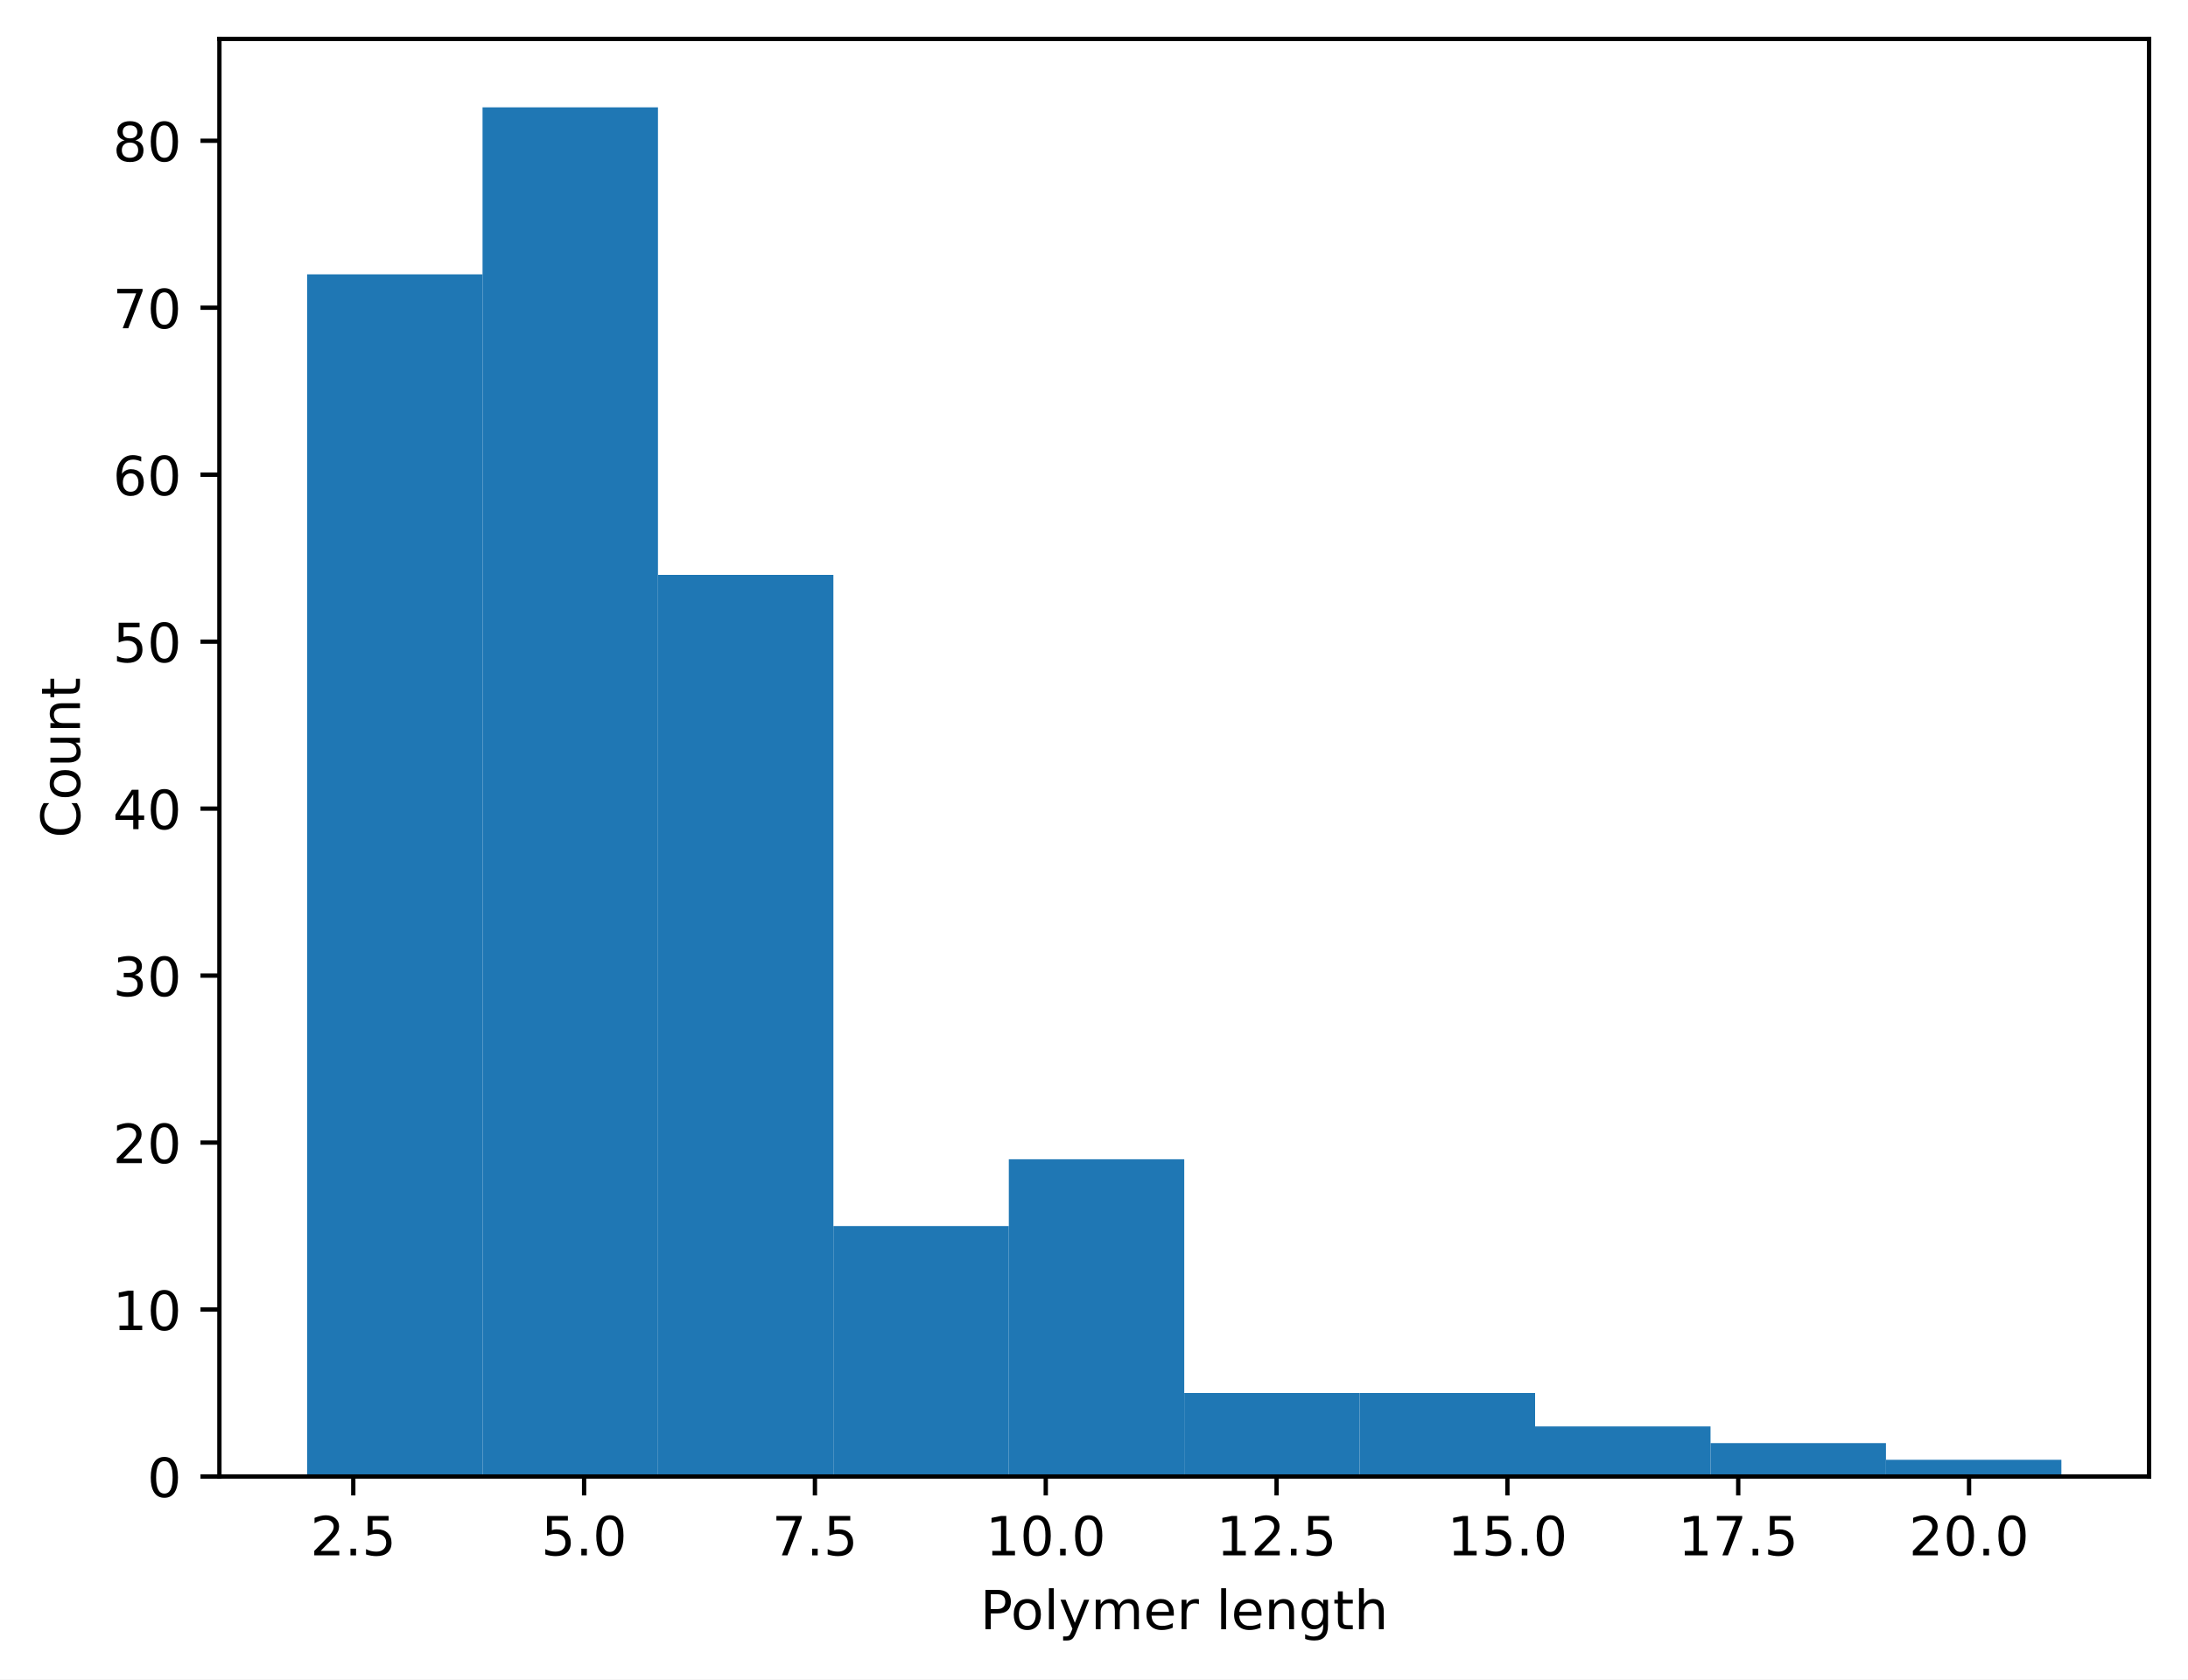
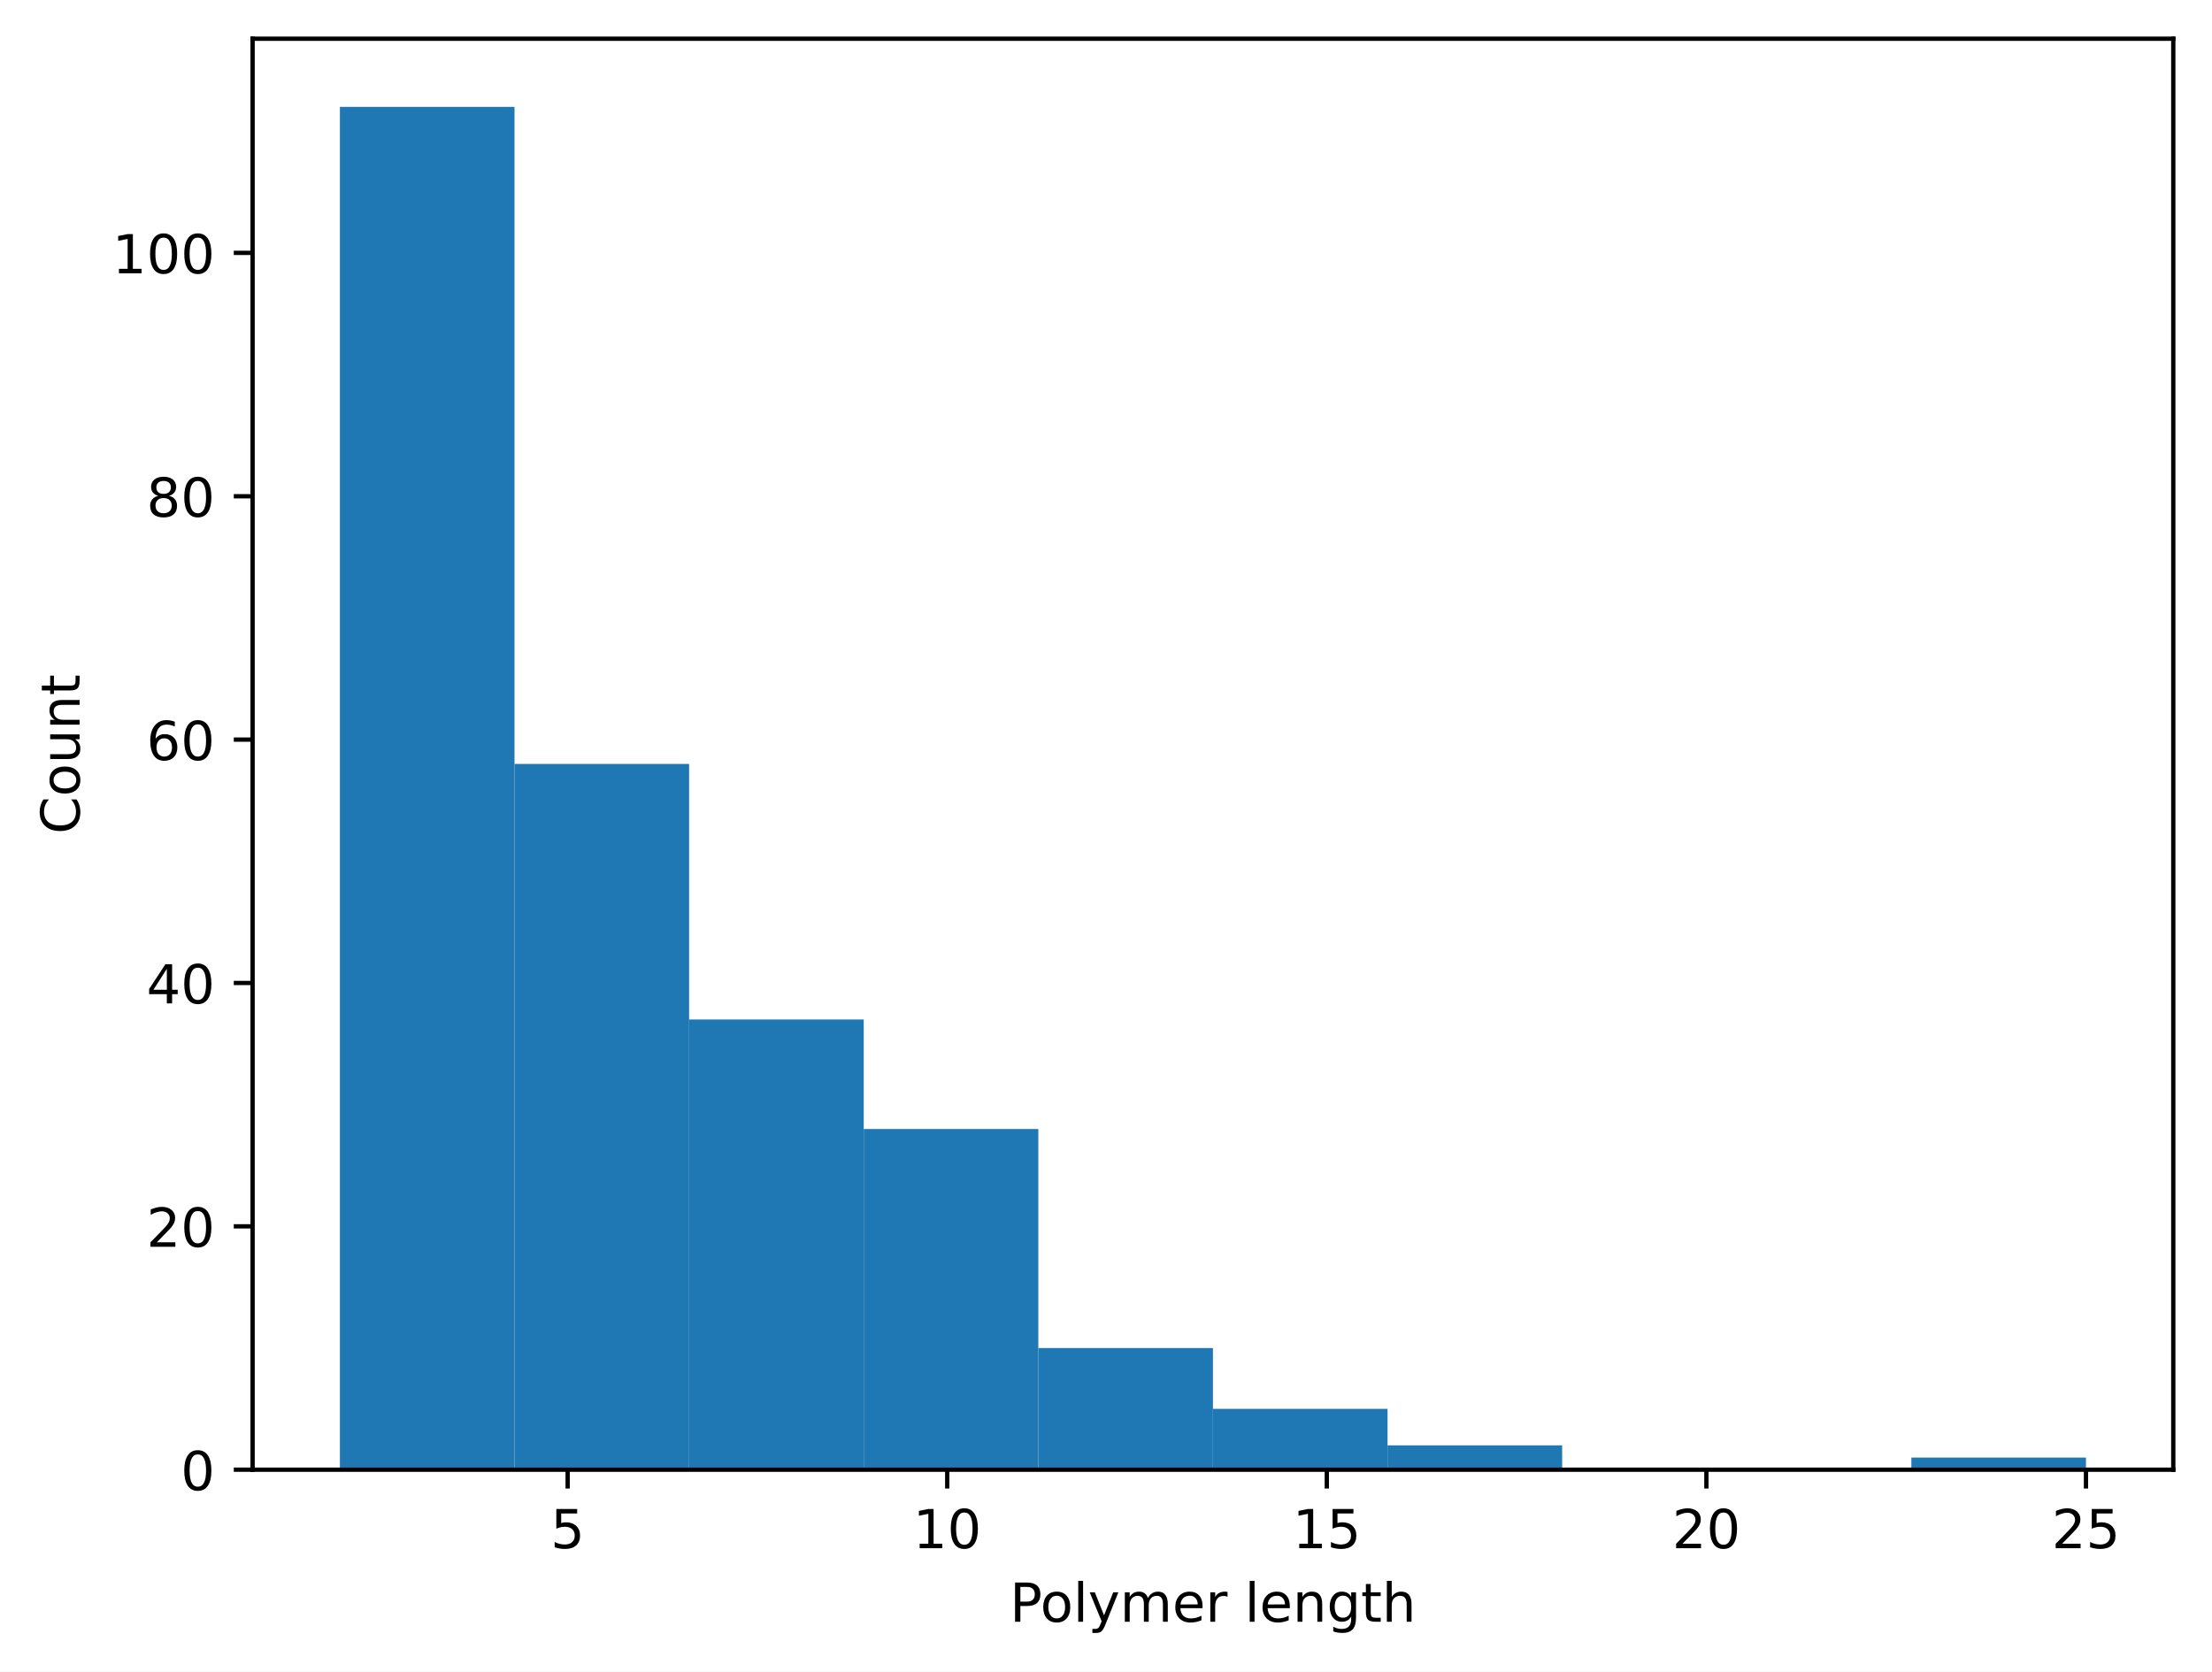
- <svg xmlns="http://www.w3.org/2000/svg" xmlns:xlink="http://www.w3.org/1999/xlink" width="404.923pt" height="310.868pt" viewBox="0 0 404.923 310.868" version="1.1">
+ <svg xmlns="http://www.w3.org/2000/svg" xmlns:xlink="http://www.w3.org/1999/xlink" width="411.286pt" height="310.868pt" viewBox="0 0 411.286 310.868" version="1.1">
  <defs>
    <style type="text/css">*{stroke-linejoin: round; stroke-linecap: butt}</style>
  </defs>
  <g id="figure_1">
    <g id="patch_1">
-       <path d="M 0 310.868  L 404.923 310.868  L 404.923 0  L 0 0  z " style="fill: #ffffff" />
+       <path d="M 0 310.868  L 411.286 310.868  L 411.286 0  L 0 0  z " style="fill: #ffffff" />
    </g>
    <g id="axes_1">
      <g id="patch_2">
-         <path d="M 40.603 273.312  L 397.723 273.312  L 397.723 7.2  L 40.603 7.2  z " style="fill: #ffffff" />
+         <path d="M 46.966 273.312  L 404.086 273.312  L 404.086 7.2  L 46.966 7.2  z " style="fill: #ffffff" />
      </g>
      <g id="patch_3">
-         <path d="M 56.836 273.312  L 89.301 273.312  L 89.301 50.779  L 56.836 50.779  z " clip-path="url(#p123a7ce72e)" style="fill: #1f77b4" />
+         <path d="M 63.198 273.312  L 95.664 273.312  L 95.664 19.872  L 63.198 19.872  z " clip-path="url(#peb56e2e32e)" style="fill: #1f77b4" />
      </g>
      <g id="patch_4">
-         <path d="M 89.301 273.312  L 121.767 273.312  L 121.767 19.872  L 89.301 19.872  z " clip-path="url(#p123a7ce72e)" style="fill: #1f77b4" />
+         <path d="M 95.664 273.312  L 128.129 273.312  L 128.129 142.066  L 95.664 142.066  z " clip-path="url(#peb56e2e32e)" style="fill: #1f77b4" />
      </g>
      <g id="patch_5">
-         <path d="M 121.767 273.312  L 154.232 273.312  L 154.232 106.412  L 121.767 106.412  z " clip-path="url(#p123a7ce72e)" style="fill: #1f77b4" />
+         <path d="M 128.129 273.312  L 160.595 273.312  L 160.595 189.586  L 128.129 189.586  z " clip-path="url(#peb56e2e32e)" style="fill: #1f77b4" />
      </g>
      <g id="patch_6">
-         <path d="M 154.232 273.312  L 186.698 273.312  L 186.698 226.951  L 154.232 226.951  z " clip-path="url(#p123a7ce72e)" style="fill: #1f77b4" />
+         <path d="M 160.595 273.312  L 193.06 273.312  L 193.06 209.952  L 160.595 209.952  z " clip-path="url(#peb56e2e32e)" style="fill: #1f77b4" />
      </g>
      <g id="patch_7">
-         <path d="M 186.698 273.312  L 219.163 273.312  L 219.163 214.588  L 186.698 214.588  z " clip-path="url(#p123a7ce72e)" style="fill: #1f77b4" />
+         <path d="M 193.06 273.312  L 225.526 273.312  L 225.526 250.683  L 193.06 250.683  z " clip-path="url(#peb56e2e32e)" style="fill: #1f77b4" />
      </g>
      <g id="patch_8">
-         <path d="M 219.163 273.312  L 251.629 273.312  L 251.629 257.858  L 219.163 257.858  z " clip-path="url(#p123a7ce72e)" style="fill: #1f77b4" />
+         <path d="M 225.526 273.312  L 257.991 273.312  L 257.991 261.998  L 225.526 261.998  z " clip-path="url(#peb56e2e32e)" style="fill: #1f77b4" />
      </g>
      <g id="patch_9">
-         <path d="M 251.629 273.312  L 284.094 273.312  L 284.094 257.858  L 251.629 257.858  z " clip-path="url(#p123a7ce72e)" style="fill: #1f77b4" />
+         <path d="M 257.991 273.312  L 290.457 273.312  L 290.457 268.786  L 257.991 268.786  z " clip-path="url(#peb56e2e32e)" style="fill: #1f77b4" />
      </g>
      <g id="patch_10">
-         <path d="M 284.094 273.312  L 316.559 273.312  L 316.559 264.04  L 284.094 264.04  z " clip-path="url(#p123a7ce72e)" style="fill: #1f77b4" />
+         <path d="M 290.457 273.312  L 322.922 273.312  L 322.922 273.312  L 290.457 273.312  z " clip-path="url(#peb56e2e32e)" style="fill: #1f77b4" />
      </g>
      <g id="patch_11">
-         <path d="M 316.559 273.312  L 349.025 273.312  L 349.025 267.131  L 316.559 267.131  z " clip-path="url(#p123a7ce72e)" style="fill: #1f77b4" />
+         <path d="M 322.922 273.312  L 355.387 273.312  L 355.387 273.312  L 322.922 273.312  z " clip-path="url(#peb56e2e32e)" style="fill: #1f77b4" />
      </g>
      <g id="patch_12">
-         <path d="M 349.025 273.312  L 381.49 273.312  L 381.49 270.221  L 349.025 270.221  z " clip-path="url(#p123a7ce72e)" style="fill: #1f77b4" />
+         <path d="M 355.387 273.312  L 387.853 273.312  L 387.853 271.049  L 355.387 271.049  z " clip-path="url(#peb56e2e32e)" style="fill: #1f77b4" />
      </g>
      <g id="matplotlib.axis_1">
        <g id="xtick_1">
          <g id="line2d_1">
            <defs>
-               <path id="mcd002a5d25" d="M 0 0  L 0 3.5  " style="stroke: #000000; stroke-width: 0.8" />
-             </defs>
-             <g>
-               <use xlink:href="#mcd002a5d25" x="65.379" y="273.312" style="stroke: #000000; stroke-width: 0.8" />
+               <path id="m0027f1826b" d="M 0 0  L 0 3.5  " style="stroke: #000000; stroke-width: 0.8" />
+             </defs>
+             <g>
+               <use xlink:href="#m0027f1826b" x="105.545" y="273.312" style="stroke: #000000; stroke-width: 0.8" />
            </g>
          </g>
          <g id="text_1">
-             <g transform="translate(57.42783 287.9104) scale(0.1 -0.1)">
-               <defs>
-                 <path id="DejaVuSans-32" d="M 1228 531  L 3431 531  L 3431 0  L 469 0  L 469 531  Q 828 903 1448 1529  Q 2069 2156 2228 2338  Q 2531 2678 2651 2914  Q 2772 3150 2772 3378  Q 2772 3750 2511 3984  Q 2250 4219 1831 4219  Q 1534 4219 1204 4116  Q 875 4013 500 3803  L 500 4441  Q 881 4594 1212 4672  Q 1544 4750 1819 4750  Q 2544 4750 2975 4387  Q 3406 4025 3406 3419  Q 3406 3131 3298 2873  Q 3191 2616 2906 2266  Q 2828 2175 2409 1742  Q 1991 1309 1228 531  z " transform="scale(0.015625)" />
-                 <path id="DejaVuSans-2e" d="M 684 794  L 1344 794  L 1344 0  L 684 0  L 684 794  z " transform="scale(0.015625)" />
+             <g transform="translate(102.3633 287.9104) scale(0.1 -0.1)">
+               <defs>
                <path id="DejaVuSans-35" d="M 691 4666  L 3169 4666  L 3169 4134  L 1269 4134  L 1269 2991  Q 1406 3038 1543 3061  Q 1681 3084 1819 3084  Q 2600 3084 3056 2656  Q 3513 2228 3513 1497  Q 3513 744 3044 326  Q 2575 -91 1722 -91  Q 1428 -91 1123 -41  Q 819 9 494 109  L 494 744  Q 775 591 1075 516  Q 1375 441 1709 441  Q 2250 441 2565 725  Q 2881 1009 2881 1497  Q 2881 1984 2565 2268  Q 2250 2553 1709 2553  Q 1456 2553 1204 2497  Q 953 2441 691 2322  L 691 4666  z " transform="scale(0.015625)" />
              </defs>
-               <use xlink:href="#DejaVuSans-32" />
-               <use xlink:href="#DejaVuSans-2e" transform="translate(63.62305 0)" />
-               <use xlink:href="#DejaVuSans-35" transform="translate(95.41016 0)" />
+               <use xlink:href="#DejaVuSans-35" />
            </g>
          </g>
        </g>
        <g id="xtick_2">
          <g id="line2d_2">
            <g>
-               <use xlink:href="#mcd002a5d25" x="108.097" y="273.312" style="stroke: #000000; stroke-width: 0.8" />
+               <use xlink:href="#m0027f1826b" x="176.122" y="273.312" style="stroke: #000000; stroke-width: 0.8" />
            </g>
          </g>
          <g id="text_2">
-             <g transform="translate(100.1455 287.9104) scale(0.1 -0.1)">
-               <defs>
+             <g transform="translate(169.7592 287.9104) scale(0.1 -0.1)">
+               <defs>
+                 <path id="DejaVuSans-31" d="M 794 531  L 1825 531  L 1825 4091  L 703 3866  L 703 4441  L 1819 4666  L 2450 4666  L 2450 531  L 3481 531  L 3481 0  L 794 0  L 794 531  z " transform="scale(0.015625)" />
                <path id="DejaVuSans-30" d="M 2034 4250  Q 1547 4250 1301 3770  Q 1056 3291 1056 2328  Q 1056 1369 1301 889  Q 1547 409 2034 409  Q 2525 409 2770 889  Q 3016 1369 3016 2328  Q 3016 3291 2770 3770  Q 2525 4250 2034 4250  z M 2034 4750  Q 2819 4750 3233 4129  Q 3647 3509 3647 2328  Q 3647 1150 3233 529  Q 2819 -91 2034 -91  Q 1250 -91 836 529  Q 422 1150 422 2328  Q 422 3509 836 4129  Q 1250 4750 2034 4750  z " transform="scale(0.015625)" />
              </defs>
-               <use xlink:href="#DejaVuSans-35" />
-               <use xlink:href="#DejaVuSans-2e" transform="translate(63.62305 0)" />
-               <use xlink:href="#DejaVuSans-30" transform="translate(95.41016 0)" />
+               <use xlink:href="#DejaVuSans-31" />
+               <use xlink:href="#DejaVuSans-30" transform="translate(63.62305 0)" />
            </g>
          </g>
        </g>
        <g id="xtick_3">
          <g id="line2d_3">
            <g>
-               <use xlink:href="#mcd002a5d25" x="150.815" y="273.312" style="stroke: #000000; stroke-width: 0.8" />
+               <use xlink:href="#m0027f1826b" x="246.699" y="273.312" style="stroke: #000000; stroke-width: 0.8" />
            </g>
          </g>
          <g id="text_3">
-             <g transform="translate(142.8632 287.9104) scale(0.1 -0.1)">
-               <defs>
-                 <path id="DejaVuSans-37" d="M 525 4666  L 3525 4666  L 3525 4397  L 1831 0  L 1172 0  L 2766 4134  L 525 4134  L 525 4666  z " transform="scale(0.015625)" />
-               </defs>
-               <use xlink:href="#DejaVuSans-37" />
-               <use xlink:href="#DejaVuSans-2e" transform="translate(63.62305 0)" />
-               <use xlink:href="#DejaVuSans-35" transform="translate(95.41016 0)" />
+             <g transform="translate(240.3362 287.9104) scale(0.1 -0.1)">
+               <use xlink:href="#DejaVuSans-31" />
+               <use xlink:href="#DejaVuSans-35" transform="translate(63.62305 0)" />
            </g>
          </g>
        </g>
        <g id="xtick_4">
          <g id="line2d_4">
            <g>
-               <use xlink:href="#mcd002a5d25" x="193.533" y="273.312" style="stroke: #000000; stroke-width: 0.8" />
+               <use xlink:href="#m0027f1826b" x="317.276" y="273.312" style="stroke: #000000; stroke-width: 0.8" />
            </g>
          </g>
          <g id="text_4">
-             <g transform="translate(182.3997 287.9104) scale(0.1 -0.1)">
-               <defs>
-                 <path id="DejaVuSans-31" d="M 794 531  L 1825 531  L 1825 4091  L 703 3866  L 703 4441  L 1819 4666  L 2450 4666  L 2450 531  L 3481 531  L 3481 0  L 794 0  L 794 531  z " transform="scale(0.015625)" />
-               </defs>
-               <use xlink:href="#DejaVuSans-31" />
-               <use xlink:href="#DejaVuSans-30" transform="translate(63.62305 0)" />
-               <use xlink:href="#DejaVuSans-2e" transform="translate(127.2461 0)" />
-               <use xlink:href="#DejaVuSans-30" transform="translate(159.0332 0)" />
+             <g transform="translate(310.9133 287.9104) scale(0.1 -0.1)">
+               <defs>
+                 <path id="DejaVuSans-32" d="M 1228 531  L 3431 531  L 3431 0  L 469 0  L 469 531  Q 828 903 1448 1529  Q 2069 2156 2228 2338  Q 2531 2678 2651 2914  Q 2772 3150 2772 3378  Q 2772 3750 2511 3984  Q 2250 4219 1831 4219  Q 1534 4219 1204 4116  Q 875 4013 500 3803  L 500 4441  Q 881 4594 1212 4672  Q 1544 4750 1819 4750  Q 2544 4750 2975 4387  Q 3406 4025 3406 3419  Q 3406 3131 3298 2873  Q 3191 2616 2906 2266  Q 2828 2175 2409 1742  Q 1991 1309 1228 531  z " transform="scale(0.015625)" />
+               </defs>
+               <use xlink:href="#DejaVuSans-32" />
+               <use xlink:href="#DejaVuSans-30" transform="translate(63.62305 0)" />
            </g>
          </g>
        </g>
        <g id="xtick_5">
          <g id="line2d_5">
            <g>
-               <use xlink:href="#mcd002a5d25" x="236.25" y="273.312" style="stroke: #000000; stroke-width: 0.8" />
+               <use xlink:href="#m0027f1826b" x="387.853" y="273.312" style="stroke: #000000; stroke-width: 0.8" />
            </g>
          </g>
          <g id="text_5">
-             <g transform="translate(225.1174 287.9104) scale(0.1 -0.1)">
-               <use xlink:href="#DejaVuSans-31" />
-               <use xlink:href="#DejaVuSans-32" transform="translate(63.62305 0)" />
-               <use xlink:href="#DejaVuSans-2e" transform="translate(127.2461 0)" />
-               <use xlink:href="#DejaVuSans-35" transform="translate(159.0332 0)" />
-             </g>
-           </g>
-         </g>
-         <g id="xtick_6">
-           <g id="line2d_6">
-             <g>
-               <use xlink:href="#mcd002a5d25" x="278.968" y="273.312" style="stroke: #000000; stroke-width: 0.8" />
-             </g>
-           </g>
-           <g id="text_6">
-             <g transform="translate(267.8351 287.9104) scale(0.1 -0.1)">
-               <use xlink:href="#DejaVuSans-31" />
+             <g transform="translate(381.4904 287.9104) scale(0.1 -0.1)">
+               <use xlink:href="#DejaVuSans-32" />
              <use xlink:href="#DejaVuSans-35" transform="translate(63.62305 0)" />
-               <use xlink:href="#DejaVuSans-2e" transform="translate(127.2461 0)" />
-               <use xlink:href="#DejaVuSans-30" transform="translate(159.0332 0)" />
-             </g>
-           </g>
-         </g>
-         <g id="xtick_7">
-           <g id="line2d_7">
-             <g>
-               <use xlink:href="#mcd002a5d25" x="321.686" y="273.312" style="stroke: #000000; stroke-width: 0.8" />
-             </g>
-           </g>
-           <g id="text_7">
-             <g transform="translate(310.5528 287.9104) scale(0.1 -0.1)">
-               <use xlink:href="#DejaVuSans-31" />
-               <use xlink:href="#DejaVuSans-37" transform="translate(63.62305 0)" />
-               <use xlink:href="#DejaVuSans-2e" transform="translate(127.2461 0)" />
-               <use xlink:href="#DejaVuSans-35" transform="translate(159.0332 0)" />
-             </g>
-           </g>
-         </g>
-         <g id="xtick_8">
-           <g id="line2d_8">
-             <g>
-               <use xlink:href="#mcd002a5d25" x="364.403" y="273.312" style="stroke: #000000; stroke-width: 0.8" />
-             </g>
-           </g>
-           <g id="text_8">
-             <g transform="translate(353.2705 287.9104) scale(0.1 -0.1)">
-               <use xlink:href="#DejaVuSans-32" />
-               <use xlink:href="#DejaVuSans-30" transform="translate(63.62305 0)" />
-               <use xlink:href="#DejaVuSans-2e" transform="translate(127.2461 0)" />
-               <use xlink:href="#DejaVuSans-30" transform="translate(159.0332 0)" />
-             </g>
-           </g>
-         </g>
-         <g id="text_9">
-           <g transform="translate(181.3928 301.5886) scale(0.1 -0.1)">
+             </g>
+           </g>
+         </g>
+         <g id="text_6">
+           <g transform="translate(187.7553 301.5886) scale(0.1 -0.1)">
            <defs>
              <path id="DejaVuSans-50" d="M 1259 4147  L 1259 2394  L 2053 2394  Q 2494 2394 2734 2622  Q 2975 2850 2975 3272  Q 2975 3691 2734 3919  Q 2494 4147 2053 4147  L 1259 4147  z M 628 4666  L 2053 4666  Q 2838 4666 3239 4311  Q 3641 3956 3641 3272  Q 3641 2581 3239 2228  Q 2838 1875 2053 1875  L 1259 1875  L 1259 0  L 628 0  L 628 4666  z " transform="scale(0.015625)" />
              <path id="DejaVuSans-6f" d="M 1959 3097  Q 1497 3097 1228 2736  Q 959 2375 959 1747  Q 959 1119 1226 758  Q 1494 397 1959 397  Q 2419 397 2687 759  Q 2956 1122 2956 1747  Q 2956 2369 2687 2733  Q 2419 3097 1959 3097  z M 1959 3584  Q 2709 3584 3137 3096  Q 3566 2609 3566 1747  Q 3566 888 3137 398  Q 2709 -91 1959 -91  Q 1206 -91 779 398  Q 353 888 353 1747  Q 353 2609 779 3096  Q 1206 3584 1959 3584  z " transform="scale(0.015625)" />
              <path id="DejaVuSans-6c" d="M 603 4863  L 1178 4863  L 1178 0  L 603 0  L 603 4863  z " transform="scale(0.015625)" />
              <path id="DejaVuSans-79" d="M 2059 -325  Q 1816 -950 1584 -1140  Q 1353 -1331 966 -1331  L 506 -1331  L 506 -850  L 844 -850  Q 1081 -850 1212 -737  Q 1344 -625 1503 -206  L 1606 56  L 191 3500  L 800 3500  L 1894 763  L 2988 3500  L 3597 3500  L 2059 -325  z " transform="scale(0.015625)" />
              <path id="DejaVuSans-6d" d="M 3328 2828  Q 3544 3216 3844 3400  Q 4144 3584 4550 3584  Q 5097 3584 5394 3201  Q 5691 2819 5691 2113  L 5691 0  L 5113 0  L 5113 2094  Q 5113 2597 4934 2840  Q 4756 3084 4391 3084  Q 3944 3084 3684 2787  Q 3425 2491 3425 1978  L 3425 0  L 2847 0  L 2847 2094  Q 2847 2600 2669 2842  Q 2491 3084 2119 3084  Q 1678 3084 1418 2786  Q 1159 2488 1159 1978  L 1159 0  L 581 0  L 581 3500  L 1159 3500  L 1159 2956  Q 1356 3278 1631 3431  Q 1906 3584 2284 3584  Q 2666 3584 2933 3390  Q 3200 3197 3328 2828  z " transform="scale(0.015625)" />
              <path id="DejaVuSans-65" d="M 3597 1894  L 3597 1613  L 953 1613  Q 991 1019 1311 708  Q 1631 397 2203 397  Q 2534 397 2845 478  Q 3156 559 3463 722  L 3463 178  Q 3153 47 2828 -22  Q 2503 -91 2169 -91  Q 1331 -91 842 396  Q 353 884 353 1716  Q 353 2575 817 3079  Q 1281 3584 2069 3584  Q 2775 3584 3186 3129  Q 3597 2675 3597 1894  z M 3022 2063  Q 3016 2534 2758 2815  Q 2500 3097 2075 3097  Q 1594 3097 1305 2825  Q 1016 2553 972 2059  L 3022 2063  z " transform="scale(0.015625)" />
              <path id="DejaVuSans-72" d="M 2631 2963  Q 2534 3019 2420 3045  Q 2306 3072 2169 3072  Q 1681 3072 1420 2755  Q 1159 2438 1159 1844  L 1159 0  L 581 0  L 581 3500  L 1159 3500  L 1159 2956  Q 1341 3275 1631 3429  Q 1922 3584 2338 3584  Q 2397 3584 2469 3576  Q 2541 3569 2628 3553  L 2631 2963  z " transform="scale(0.015625)" />
              <path id="DejaVuSans-20" transform="scale(0.015625)" />
              <path id="DejaVuSans-6e" d="M 3513 2113  L 3513 0  L 2938 0  L 2938 2094  Q 2938 2591 2744 2837  Q 2550 3084 2163 3084  Q 1697 3084 1428 2787  Q 1159 2491 1159 1978  L 1159 0  L 581 0  L 581 3500  L 1159 3500  L 1159 2956  Q 1366 3272 1645 3428  Q 1925 3584 2291 3584  Q 2894 3584 3203 3211  Q 3513 2838 3513 2113  z " transform="scale(0.015625)" />
              <path id="DejaVuSans-67" d="M 2906 1791  Q 2906 2416 2648 2759  Q 2391 3103 1925 3103  Q 1463 3103 1205 2759  Q 947 2416 947 1791  Q 947 1169 1205 825  Q 1463 481 1925 481  Q 2391 481 2648 825  Q 2906 1169 2906 1791  z M 3481 434  Q 3481 -459 3084 -895  Q 2688 -1331 1869 -1331  Q 1566 -1331 1297 -1286  Q 1028 -1241 775 -1147  L 775 -588  Q 1028 -725 1275 -790  Q 1522 -856 1778 -856  Q 2344 -856 2625 -561  Q 2906 -266 2906 331  L 2906 616  Q 2728 306 2450 153  Q 2172 0 1784 0  Q 1141 0 747 490  Q 353 981 353 1791  Q 353 2603 747 3093  Q 1141 3584 1784 3584  Q 2172 3584 2450 3431  Q 2728 3278 2906 2969  L 2906 3500  L 3481 3500  L 3481 434  z " transform="scale(0.015625)" />
              <path id="DejaVuSans-74" d="M 1172 4494  L 1172 3500  L 2356 3500  L 2356 3053  L 1172 3053  L 1172 1153  Q 1172 725 1289 603  Q 1406 481 1766 481  L 2356 481  L 2356 0  L 1766 0  Q 1100 0 847 248  Q 594 497 594 1153  L 594 3053  L 172 3053  L 172 3500  L 594 3500  L 594 4494  L 1172 4494  z " transform="scale(0.015625)" />
              <path id="DejaVuSans-68" d="M 3513 2113  L 3513 0  L 2938 0  L 2938 2094  Q 2938 2591 2744 2837  Q 2550 3084 2163 3084  Q 1697 3084 1428 2787  Q 1159 2491 1159 1978  L 1159 0  L 581 0  L 581 4863  L 1159 4863  L 1159 2956  Q 1366 3272 1645 3428  Q 1925 3584 2291 3584  Q 2894 3584 3203 3211  Q 3513 2838 3513 2113  z " transform="scale(0.015625)" />
            </defs>
            <use xlink:href="#DejaVuSans-50" />
            <use xlink:href="#DejaVuSans-6f" transform="translate(56.67773 0)" />
            <use xlink:href="#DejaVuSans-6c" transform="translate(117.8594 0)" />
            <use xlink:href="#DejaVuSans-79" transform="translate(145.6426 0)" />
            <use xlink:href="#DejaVuSans-6d" transform="translate(204.8223 0)" />
            <use xlink:href="#DejaVuSans-65" transform="translate(302.2344 0)" />
            <use xlink:href="#DejaVuSans-72" transform="translate(363.7578 0)" />
            <use xlink:href="#DejaVuSans-20" transform="translate(404.8711 0)" />
            <use xlink:href="#DejaVuSans-6c" transform="translate(436.6582 0)" />
            <use xlink:href="#DejaVuSans-65" transform="translate(464.4414 0)" />
            <use xlink:href="#DejaVuSans-6e" transform="translate(525.9648 0)" />
            <use xlink:href="#DejaVuSans-67" transform="translate(589.3438 0)" />
            <use xlink:href="#DejaVuSans-74" transform="translate(652.8203 0)" />
            <use xlink:href="#DejaVuSans-68" transform="translate(692.0293 0)" />
          </g>
        </g>
      </g>
      <g id="matplotlib.axis_2">
        <g id="ytick_1">
+           <g id="line2d_6">
+             <defs>
+               <path id="me3ee1a3710" d="M 0 0  L -3.5 0  " style="stroke: #000000; stroke-width: 0.8" />
+             </defs>
+             <g>
+               <use xlink:href="#me3ee1a3710" x="46.966" y="273.312" style="stroke: #000000; stroke-width: 0.8" />
+             </g>
+           </g>
+           <g id="text_7">
+             <g transform="translate(33.60312 277.1112) scale(0.1 -0.1)">
+               <use xlink:href="#DejaVuSans-30" />
+             </g>
+           </g>
+         </g>
+         <g id="ytick_2">
+           <g id="line2d_7">
+             <g>
+               <use xlink:href="#me3ee1a3710" x="46.966" y="228.055" style="stroke: #000000; stroke-width: 0.8" />
+             </g>
+           </g>
+           <g id="text_8">
+             <g transform="translate(27.24063 231.8541) scale(0.1 -0.1)">
+               <use xlink:href="#DejaVuSans-32" />
+               <use xlink:href="#DejaVuSans-30" transform="translate(63.62305 0)" />
+             </g>
+           </g>
+         </g>
+         <g id="ytick_3">
+           <g id="line2d_8">
+             <g>
+               <use xlink:href="#me3ee1a3710" x="46.966" y="182.798" style="stroke: #000000; stroke-width: 0.8" />
+             </g>
+           </g>
+           <g id="text_9">
+             <g transform="translate(27.24063 186.5969) scale(0.1 -0.1)">
+               <defs>
+                 <path id="DejaVuSans-34" d="M 2419 4116  L 825 1625  L 2419 1625  L 2419 4116  z M 2253 4666  L 3047 4666  L 3047 1625  L 3713 1625  L 3713 1100  L 3047 1100  L 3047 0  L 2419 0  L 2419 1100  L 313 1100  L 313 1709  L 2253 4666  z " transform="scale(0.015625)" />
+               </defs>
+               <use xlink:href="#DejaVuSans-34" />
+               <use xlink:href="#DejaVuSans-30" transform="translate(63.62305 0)" />
+             </g>
+           </g>
+         </g>
+         <g id="ytick_4">
          <g id="line2d_9">
-             <defs>
-               <path id="m81d2f7b947" d="M 0 0  L -3.5 0  " style="stroke: #000000; stroke-width: 0.8" />
-             </defs>
-             <g>
-               <use xlink:href="#m81d2f7b947" x="40.603" y="273.312" style="stroke: #000000; stroke-width: 0.8" />
+             <g>
+               <use xlink:href="#me3ee1a3710" x="46.966" y="137.541" style="stroke: #000000; stroke-width: 0.8" />
            </g>
          </g>
          <g id="text_10">
-             <g transform="translate(27.24063 277.1112) scale(0.1 -0.1)">
-               <use xlink:href="#DejaVuSans-30" />
-             </g>
-           </g>
-         </g>
-         <g id="ytick_2">
+             <g transform="translate(27.24063 141.3398) scale(0.1 -0.1)">
+               <defs>
+                 <path id="DejaVuSans-36" d="M 2113 2584  Q 1688 2584 1439 2293  Q 1191 2003 1191 1497  Q 1191 994 1439 701  Q 1688 409 2113 409  Q 2538 409 2786 701  Q 3034 994 3034 1497  Q 3034 2003 2786 2293  Q 2538 2584 2113 2584  z M 3366 4563  L 3366 3988  Q 3128 4100 2886 4159  Q 2644 4219 2406 4219  Q 1781 4219 1451 3797  Q 1122 3375 1075 2522  Q 1259 2794 1537 2939  Q 1816 3084 2150 3084  Q 2853 3084 3261 2657  Q 3669 2231 3669 1497  Q 3669 778 3244 343  Q 2819 -91 2113 -91  Q 1303 -91 875 529  Q 447 1150 447 2328  Q 447 3434 972 4092  Q 1497 4750 2381 4750  Q 2619 4750 2861 4703  Q 3103 4656 3366 4563  z " transform="scale(0.015625)" />
+               </defs>
+               <use xlink:href="#DejaVuSans-36" />
+               <use xlink:href="#DejaVuSans-30" transform="translate(63.62305 0)" />
+             </g>
+           </g>
+         </g>
+         <g id="ytick_5">
          <g id="line2d_10">
            <g>
-               <use xlink:href="#m81d2f7b947" x="40.603" y="242.405" style="stroke: #000000; stroke-width: 0.8" />
+               <use xlink:href="#me3ee1a3710" x="46.966" y="92.283" style="stroke: #000000; stroke-width: 0.8" />
            </g>
          </g>
          <g id="text_11">
-             <g transform="translate(20.87813 246.2039) scale(0.1 -0.1)">
+             <g transform="translate(27.24063 96.08265) scale(0.1 -0.1)">
+               <defs>
+                 <path id="DejaVuSans-38" d="M 2034 2216  Q 1584 2216 1326 1975  Q 1069 1734 1069 1313  Q 1069 891 1326 650  Q 1584 409 2034 409  Q 2484 409 2743 651  Q 3003 894 3003 1313  Q 3003 1734 2745 1975  Q 2488 2216 2034 2216  z M 1403 2484  Q 997 2584 770 2862  Q 544 3141 544 3541  Q 544 4100 942 4425  Q 1341 4750 2034 4750  Q 2731 4750 3128 4425  Q 3525 4100 3525 3541  Q 3525 3141 3298 2862  Q 3072 2584 2669 2484  Q 3125 2378 3379 2068  Q 3634 1759 3634 1313  Q 3634 634 3220 271  Q 2806 -91 2034 -91  Q 1263 -91 848 271  Q 434 634 434 1313  Q 434 1759 690 2068  Q 947 2378 1403 2484  z M 1172 3481  Q 1172 3119 1398 2916  Q 1625 2713 2034 2713  Q 2441 2713 2670 2916  Q 2900 3119 2900 3481  Q 2900 3844 2670 4047  Q 2441 4250 2034 4250  Q 1625 4250 1398 4047  Q 1172 3844 1172 3481  z " transform="scale(0.015625)" />
+               </defs>
+               <use xlink:href="#DejaVuSans-38" />
+               <use xlink:href="#DejaVuSans-30" transform="translate(63.62305 0)" />
+             </g>
+           </g>
+         </g>
+         <g id="ytick_6">
+           <g id="line2d_11">
+             <g>
+               <use xlink:href="#me3ee1a3710" x="46.966" y="47.026" style="stroke: #000000; stroke-width: 0.8" />
+             </g>
+           </g>
+           <g id="text_12">
+             <g transform="translate(20.87813 50.8255) scale(0.1 -0.1)">
              <use xlink:href="#DejaVuSans-31" />
              <use xlink:href="#DejaVuSans-30" transform="translate(63.62305 0)" />
-             </g>
-           </g>
-         </g>
-         <g id="ytick_3">
-           <g id="line2d_11">
-             <g>
-               <use xlink:href="#m81d2f7b947" x="40.603" y="211.497" style="stroke: #000000; stroke-width: 0.8" />
-             </g>
-           </g>
-           <g id="text_12">
-             <g transform="translate(20.87813 215.2966) scale(0.1 -0.1)">
-               <use xlink:href="#DejaVuSans-32" />
-               <use xlink:href="#DejaVuSans-30" transform="translate(63.62305 0)" />
-             </g>
-           </g>
-         </g>
-         <g id="ytick_4">
-           <g id="line2d_12">
-             <g>
-               <use xlink:href="#m81d2f7b947" x="40.603" y="180.59" style="stroke: #000000; stroke-width: 0.8" />
-             </g>
-           </g>
-           <g id="text_13">
-             <g transform="translate(20.87813 184.3893) scale(0.1 -0.1)">
-               <defs>
-                 <path id="DejaVuSans-33" d="M 2597 2516  Q 3050 2419 3304 2112  Q 3559 1806 3559 1356  Q 3559 666 3084 287  Q 2609 -91 1734 -91  Q 1441 -91 1130 -33  Q 819 25 488 141  L 488 750  Q 750 597 1062 519  Q 1375 441 1716 441  Q 2309 441 2620 675  Q 2931 909 2931 1356  Q 2931 1769 2642 2001  Q 2353 2234 1838 2234  L 1294 2234  L 1294 2753  L 1863 2753  Q 2328 2753 2575 2939  Q 2822 3125 2822 3475  Q 2822 3834 2567 4026  Q 2313 4219 1838 4219  Q 1578 4219 1281 4162  Q 984 4106 628 3988  L 628 4550  Q 988 4650 1302 4700  Q 1616 4750 1894 4750  Q 2613 4750 3031 4423  Q 3450 4097 3450 3541  Q 3450 3153 3228 2886  Q 3006 2619 2597 2516  z " transform="scale(0.015625)" />
-               </defs>
-               <use xlink:href="#DejaVuSans-33" />
-               <use xlink:href="#DejaVuSans-30" transform="translate(63.62305 0)" />
-             </g>
-           </g>
-         </g>
-         <g id="ytick_5">
-           <g id="line2d_13">
-             <g>
-               <use xlink:href="#m81d2f7b947" x="40.603" y="149.683" style="stroke: #000000; stroke-width: 0.8" />
-             </g>
-           </g>
-           <g id="text_14">
-             <g transform="translate(20.87813 153.482) scale(0.1 -0.1)">
-               <defs>
-                 <path id="DejaVuSans-34" d="M 2419 4116  L 825 1625  L 2419 1625  L 2419 4116  z M 2253 4666  L 3047 4666  L 3047 1625  L 3713 1625  L 3713 1100  L 3047 1100  L 3047 0  L 2419 0  L 2419 1100  L 313 1100  L 313 1709  L 2253 4666  z " transform="scale(0.015625)" />
-               </defs>
-               <use xlink:href="#DejaVuSans-34" />
-               <use xlink:href="#DejaVuSans-30" transform="translate(63.62305 0)" />
-             </g>
-           </g>
-         </g>
-         <g id="ytick_6">
-           <g id="line2d_14">
-             <g>
-               <use xlink:href="#m81d2f7b947" x="40.603" y="118.775" style="stroke: #000000; stroke-width: 0.8" />
-             </g>
-           </g>
-           <g id="text_15">
-             <g transform="translate(20.87813 122.5746) scale(0.1 -0.1)">
-               <use xlink:href="#DejaVuSans-35" />
-               <use xlink:href="#DejaVuSans-30" transform="translate(63.62305 0)" />
-             </g>
-           </g>
-         </g>
-         <g id="ytick_7">
-           <g id="line2d_15">
-             <g>
-               <use xlink:href="#m81d2f7b947" x="40.603" y="87.868" style="stroke: #000000; stroke-width: 0.8" />
-             </g>
-           </g>
-           <g id="text_16">
-             <g transform="translate(20.87813 91.66732) scale(0.1 -0.1)">
-               <defs>
-                 <path id="DejaVuSans-36" d="M 2113 2584  Q 1688 2584 1439 2293  Q 1191 2003 1191 1497  Q 1191 994 1439 701  Q 1688 409 2113 409  Q 2538 409 2786 701  Q 3034 994 3034 1497  Q 3034 2003 2786 2293  Q 2538 2584 2113 2584  z M 3366 4563  L 3366 3988  Q 3128 4100 2886 4159  Q 2644 4219 2406 4219  Q 1781 4219 1451 3797  Q 1122 3375 1075 2522  Q 1259 2794 1537 2939  Q 1816 3084 2150 3084  Q 2853 3084 3261 2657  Q 3669 2231 3669 1497  Q 3669 778 3244 343  Q 2819 -91 2113 -91  Q 1303 -91 875 529  Q 447 1150 447 2328  Q 447 3434 972 4092  Q 1497 4750 2381 4750  Q 2619 4750 2861 4703  Q 3103 4656 3366 4563  z " transform="scale(0.015625)" />
-               </defs>
-               <use xlink:href="#DejaVuSans-36" />
-               <use xlink:href="#DejaVuSans-30" transform="translate(63.62305 0)" />
-             </g>
-           </g>
-         </g>
-         <g id="ytick_8">
-           <g id="line2d_16">
-             <g>
-               <use xlink:href="#m81d2f7b947" x="40.603" y="56.961" style="stroke: #000000; stroke-width: 0.8" />
-             </g>
-           </g>
-           <g id="text_17">
-             <g transform="translate(20.87813 60.76) scale(0.1 -0.1)">
-               <use xlink:href="#DejaVuSans-37" />
-               <use xlink:href="#DejaVuSans-30" transform="translate(63.62305 0)" />
-             </g>
-           </g>
-         </g>
-         <g id="ytick_9">
-           <g id="line2d_17">
-             <g>
-               <use xlink:href="#m81d2f7b947" x="40.603" y="26.053" style="stroke: #000000; stroke-width: 0.8" />
-             </g>
-           </g>
-           <g id="text_18">
-             <g transform="translate(20.87813 29.85268) scale(0.1 -0.1)">
-               <defs>
-                 <path id="DejaVuSans-38" d="M 2034 2216  Q 1584 2216 1326 1975  Q 1069 1734 1069 1313  Q 1069 891 1326 650  Q 1584 409 2034 409  Q 2484 409 2743 651  Q 3003 894 3003 1313  Q 3003 1734 2745 1975  Q 2488 2216 2034 2216  z M 1403 2484  Q 997 2584 770 2862  Q 544 3141 544 3541  Q 544 4100 942 4425  Q 1341 4750 2034 4750  Q 2731 4750 3128 4425  Q 3525 4100 3525 3541  Q 3525 3141 3298 2862  Q 3072 2584 2669 2484  Q 3125 2378 3379 2068  Q 3634 1759 3634 1313  Q 3634 634 3220 271  Q 2806 -91 2034 -91  Q 1263 -91 848 271  Q 434 634 434 1313  Q 434 1759 690 2068  Q 947 2378 1403 2484  z M 1172 3481  Q 1172 3119 1398 2916  Q 1625 2713 2034 2713  Q 2441 2713 2670 2916  Q 2900 3119 2900 3481  Q 2900 3844 2670 4047  Q 2441 4250 2034 4250  Q 1625 4250 1398 4047  Q 1172 3844 1172 3481  z " transform="scale(0.015625)" />
-               </defs>
-               <use xlink:href="#DejaVuSans-38" />
-               <use xlink:href="#DejaVuSans-30" transform="translate(63.62305 0)" />
-             </g>
-           </g>
-         </g>
-         <g id="text_19">
+               <use xlink:href="#DejaVuSans-30" transform="translate(127.2461 0)" />
+             </g>
+           </g>
+         </g>
+         <g id="text_13">
          <g transform="translate(14.79844 155.1044) rotate(-90) scale(0.1 -0.1)">
            <defs>
              <path id="DejaVuSans-43" d="M 4122 4306  L 4122 3641  Q 3803 3938 3442 4084  Q 3081 4231 2675 4231  Q 1875 4231 1450 3742  Q 1025 3253 1025 2328  Q 1025 1406 1450 917  Q 1875 428 2675 428  Q 3081 428 3442 575  Q 3803 722 4122 1019  L 4122 359  Q 3791 134 3420 21  Q 3050 -91 2638 -91  Q 1578 -91 968 557  Q 359 1206 359 2328  Q 359 3453 968 4101  Q 1578 4750 2638 4750  Q 3056 4750 3426 4639  Q 3797 4528 4122 4306  z " transform="scale(0.015625)" />
              <path id="DejaVuSans-75" d="M 544 1381  L 544 3500  L 1119 3500  L 1119 1403  Q 1119 906 1312 657  Q 1506 409 1894 409  Q 2359 409 2629 706  Q 2900 1003 2900 1516  L 2900 3500  L 3475 3500  L 3475 0  L 2900 0  L 2900 538  Q 2691 219 2414 64  Q 2138 -91 1772 -91  Q 1169 -91 856 284  Q 544 659 544 1381  z M 1991 3584  L 1991 3584  z " transform="scale(0.015625)" />
            </defs>
            <use xlink:href="#DejaVuSans-43" />
            <use xlink:href="#DejaVuSans-6f" transform="translate(69.82422 0)" />
            <use xlink:href="#DejaVuSans-75" transform="translate(131.0059 0)" />
            <use xlink:href="#DejaVuSans-6e" transform="translate(194.3848 0)" />
            <use xlink:href="#DejaVuSans-74" transform="translate(257.7637 0)" />
          </g>
        </g>
      </g>
      <g id="patch_13">
-         <path d="M 40.603 273.312  L 40.603 7.2  " style="fill: none; stroke: #000000; stroke-width: 0.8; stroke-linejoin: miter; stroke-linecap: square" />
+         <path d="M 46.966 273.312  L 46.966 7.2  " style="fill: none; stroke: #000000; stroke-width: 0.8; stroke-linejoin: miter; stroke-linecap: square" />
      </g>
      <g id="patch_14">
-         <path d="M 397.723 273.312  L 397.723 7.2  " style="fill: none; stroke: #000000; stroke-width: 0.8; stroke-linejoin: miter; stroke-linecap: square" />
+         <path d="M 404.086 273.312  L 404.086 7.2  " style="fill: none; stroke: #000000; stroke-width: 0.8; stroke-linejoin: miter; stroke-linecap: square" />
      </g>
      <g id="patch_15">
-         <path d="M 40.603 273.312  L 397.723 273.312  " style="fill: none; stroke: #000000; stroke-width: 0.8; stroke-linejoin: miter; stroke-linecap: square" />
+         <path d="M 46.966 273.312  L 404.086 273.312  " style="fill: none; stroke: #000000; stroke-width: 0.8; stroke-linejoin: miter; stroke-linecap: square" />
      </g>
      <g id="patch_16">
-         <path d="M 40.603 7.2  L 397.723 7.2  " style="fill: none; stroke: #000000; stroke-width: 0.8; stroke-linejoin: miter; stroke-linecap: square" />
+         <path d="M 46.966 7.2  L 404.086 7.2  " style="fill: none; stroke: #000000; stroke-width: 0.8; stroke-linejoin: miter; stroke-linecap: square" />
      </g>
    </g>
  </g>
  <defs>
-     <clipPath id="p123a7ce72e">
-       <rect x="40.603" y="7.2" width="357.12" height="266.112" />
+     <clipPath id="peb56e2e32e">
+       <rect x="46.966" y="7.2" width="357.12" height="266.112" />
    </clipPath>
  </defs>
</svg>
